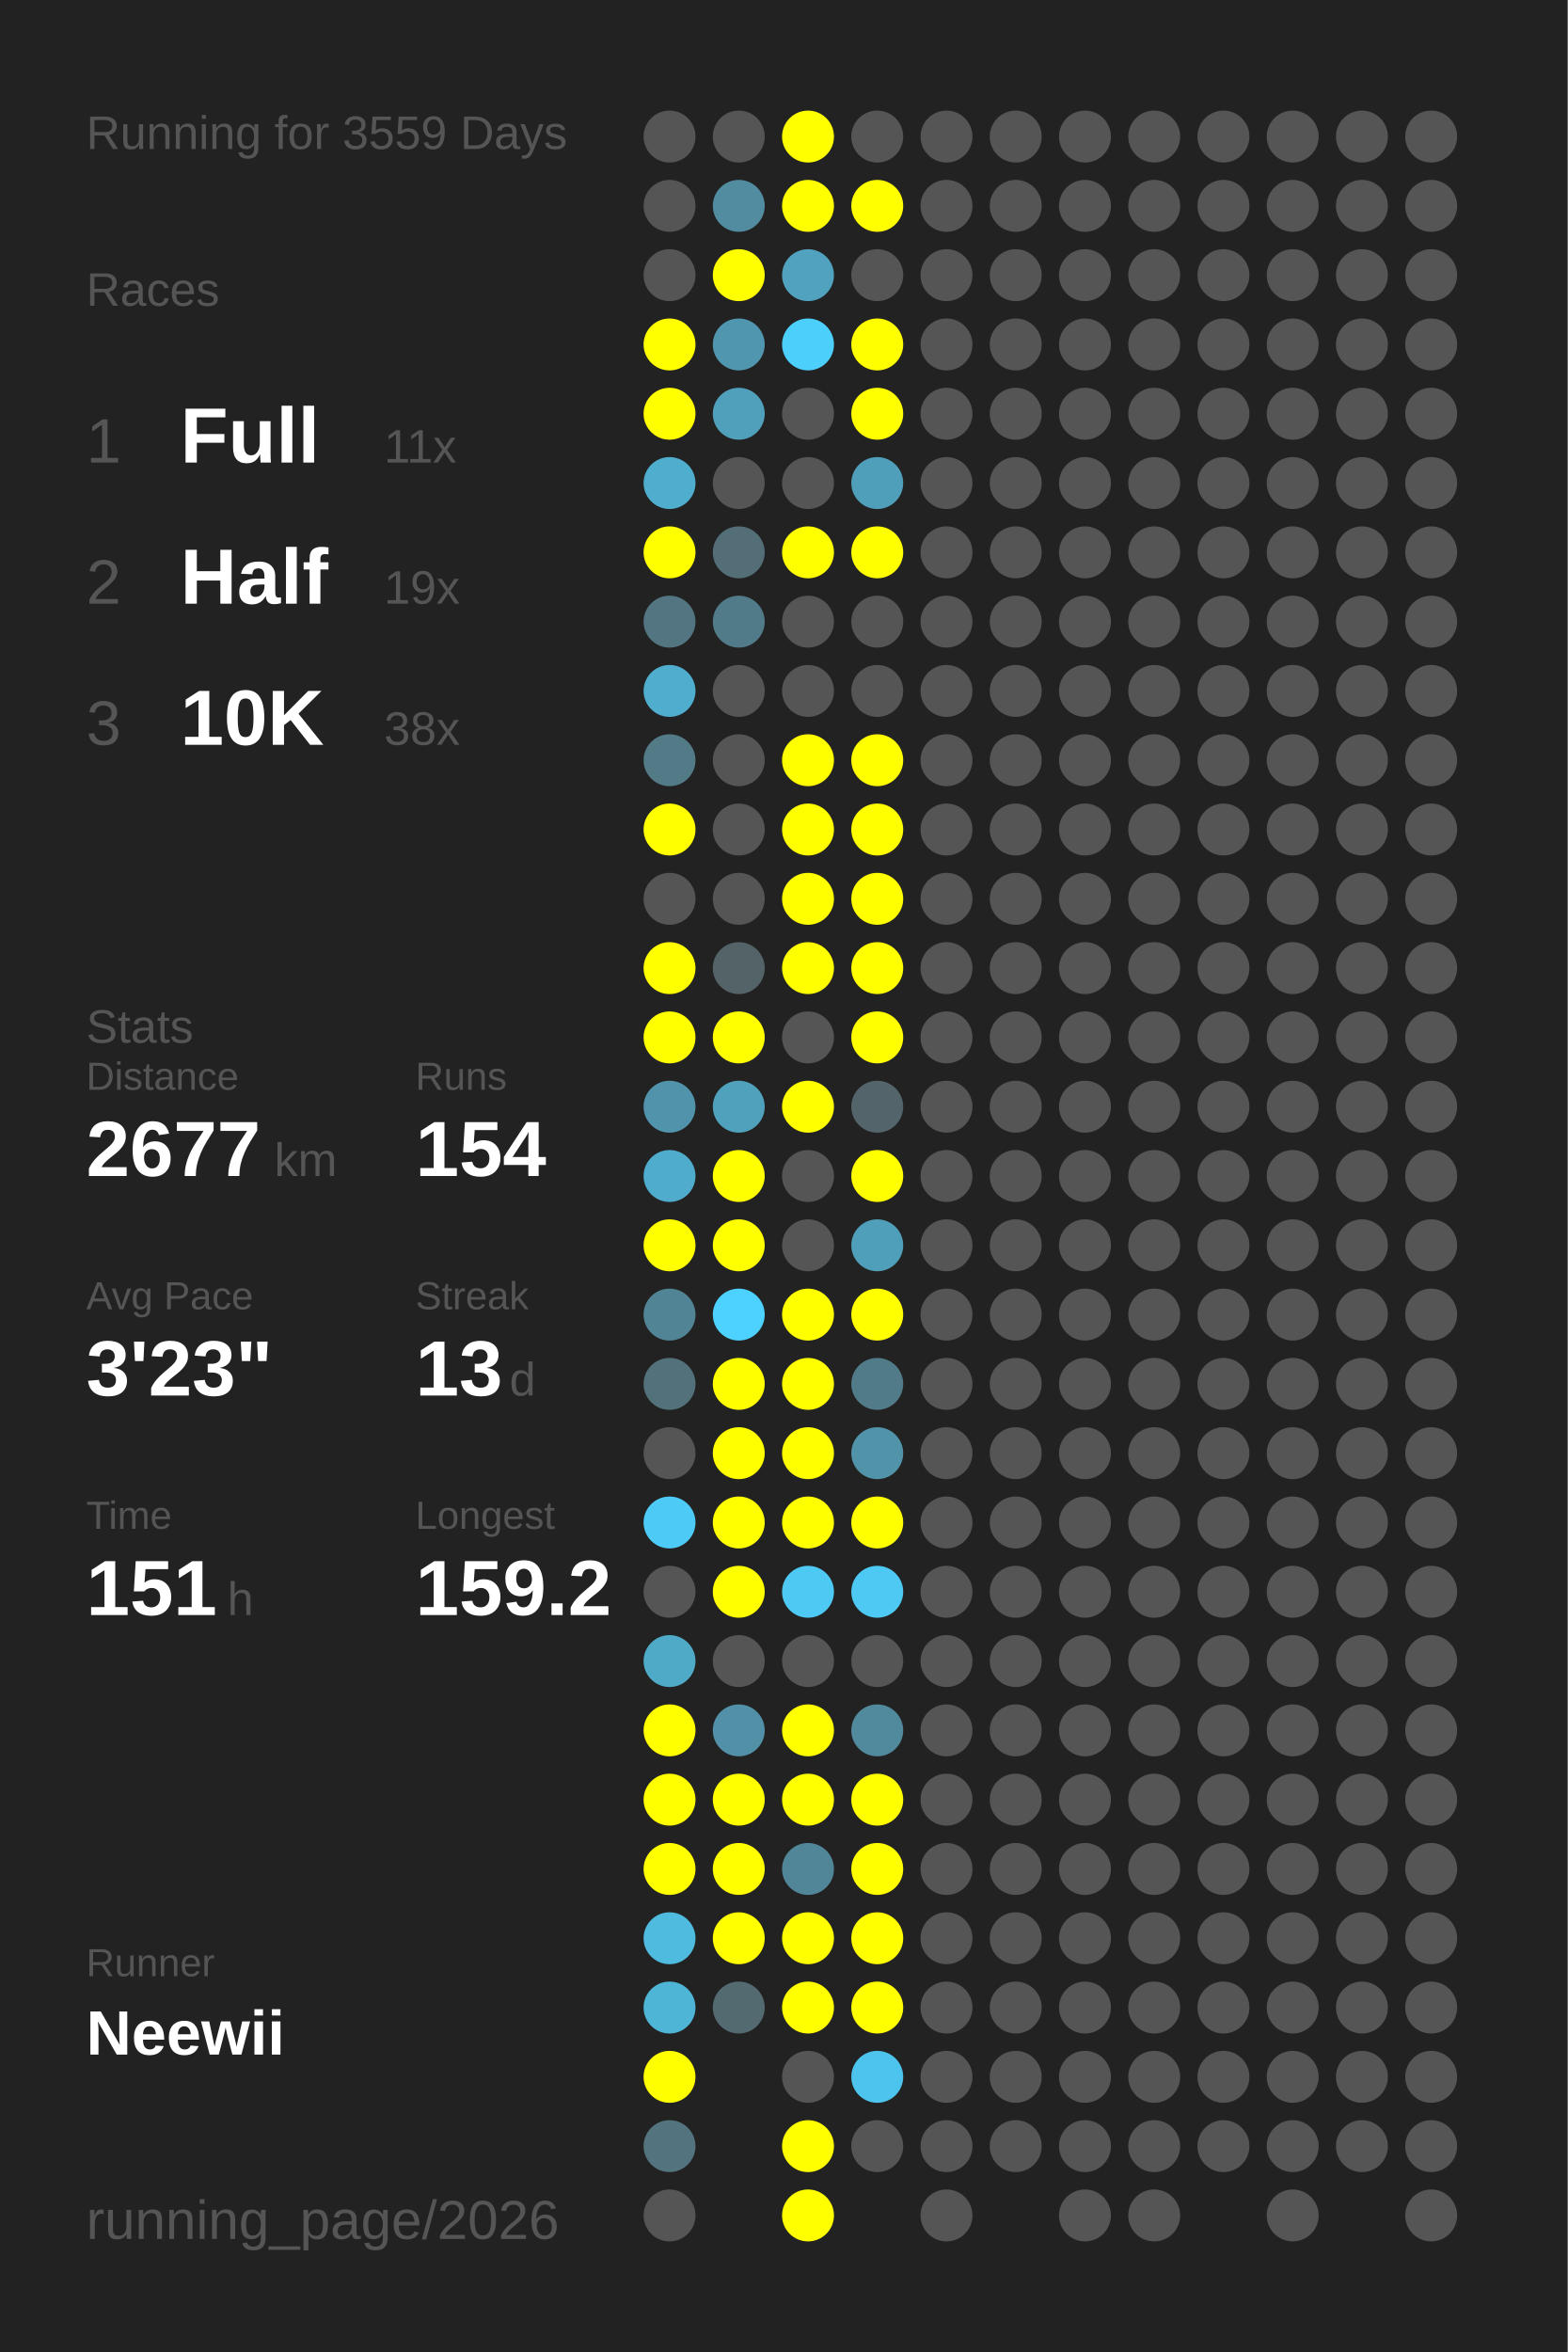
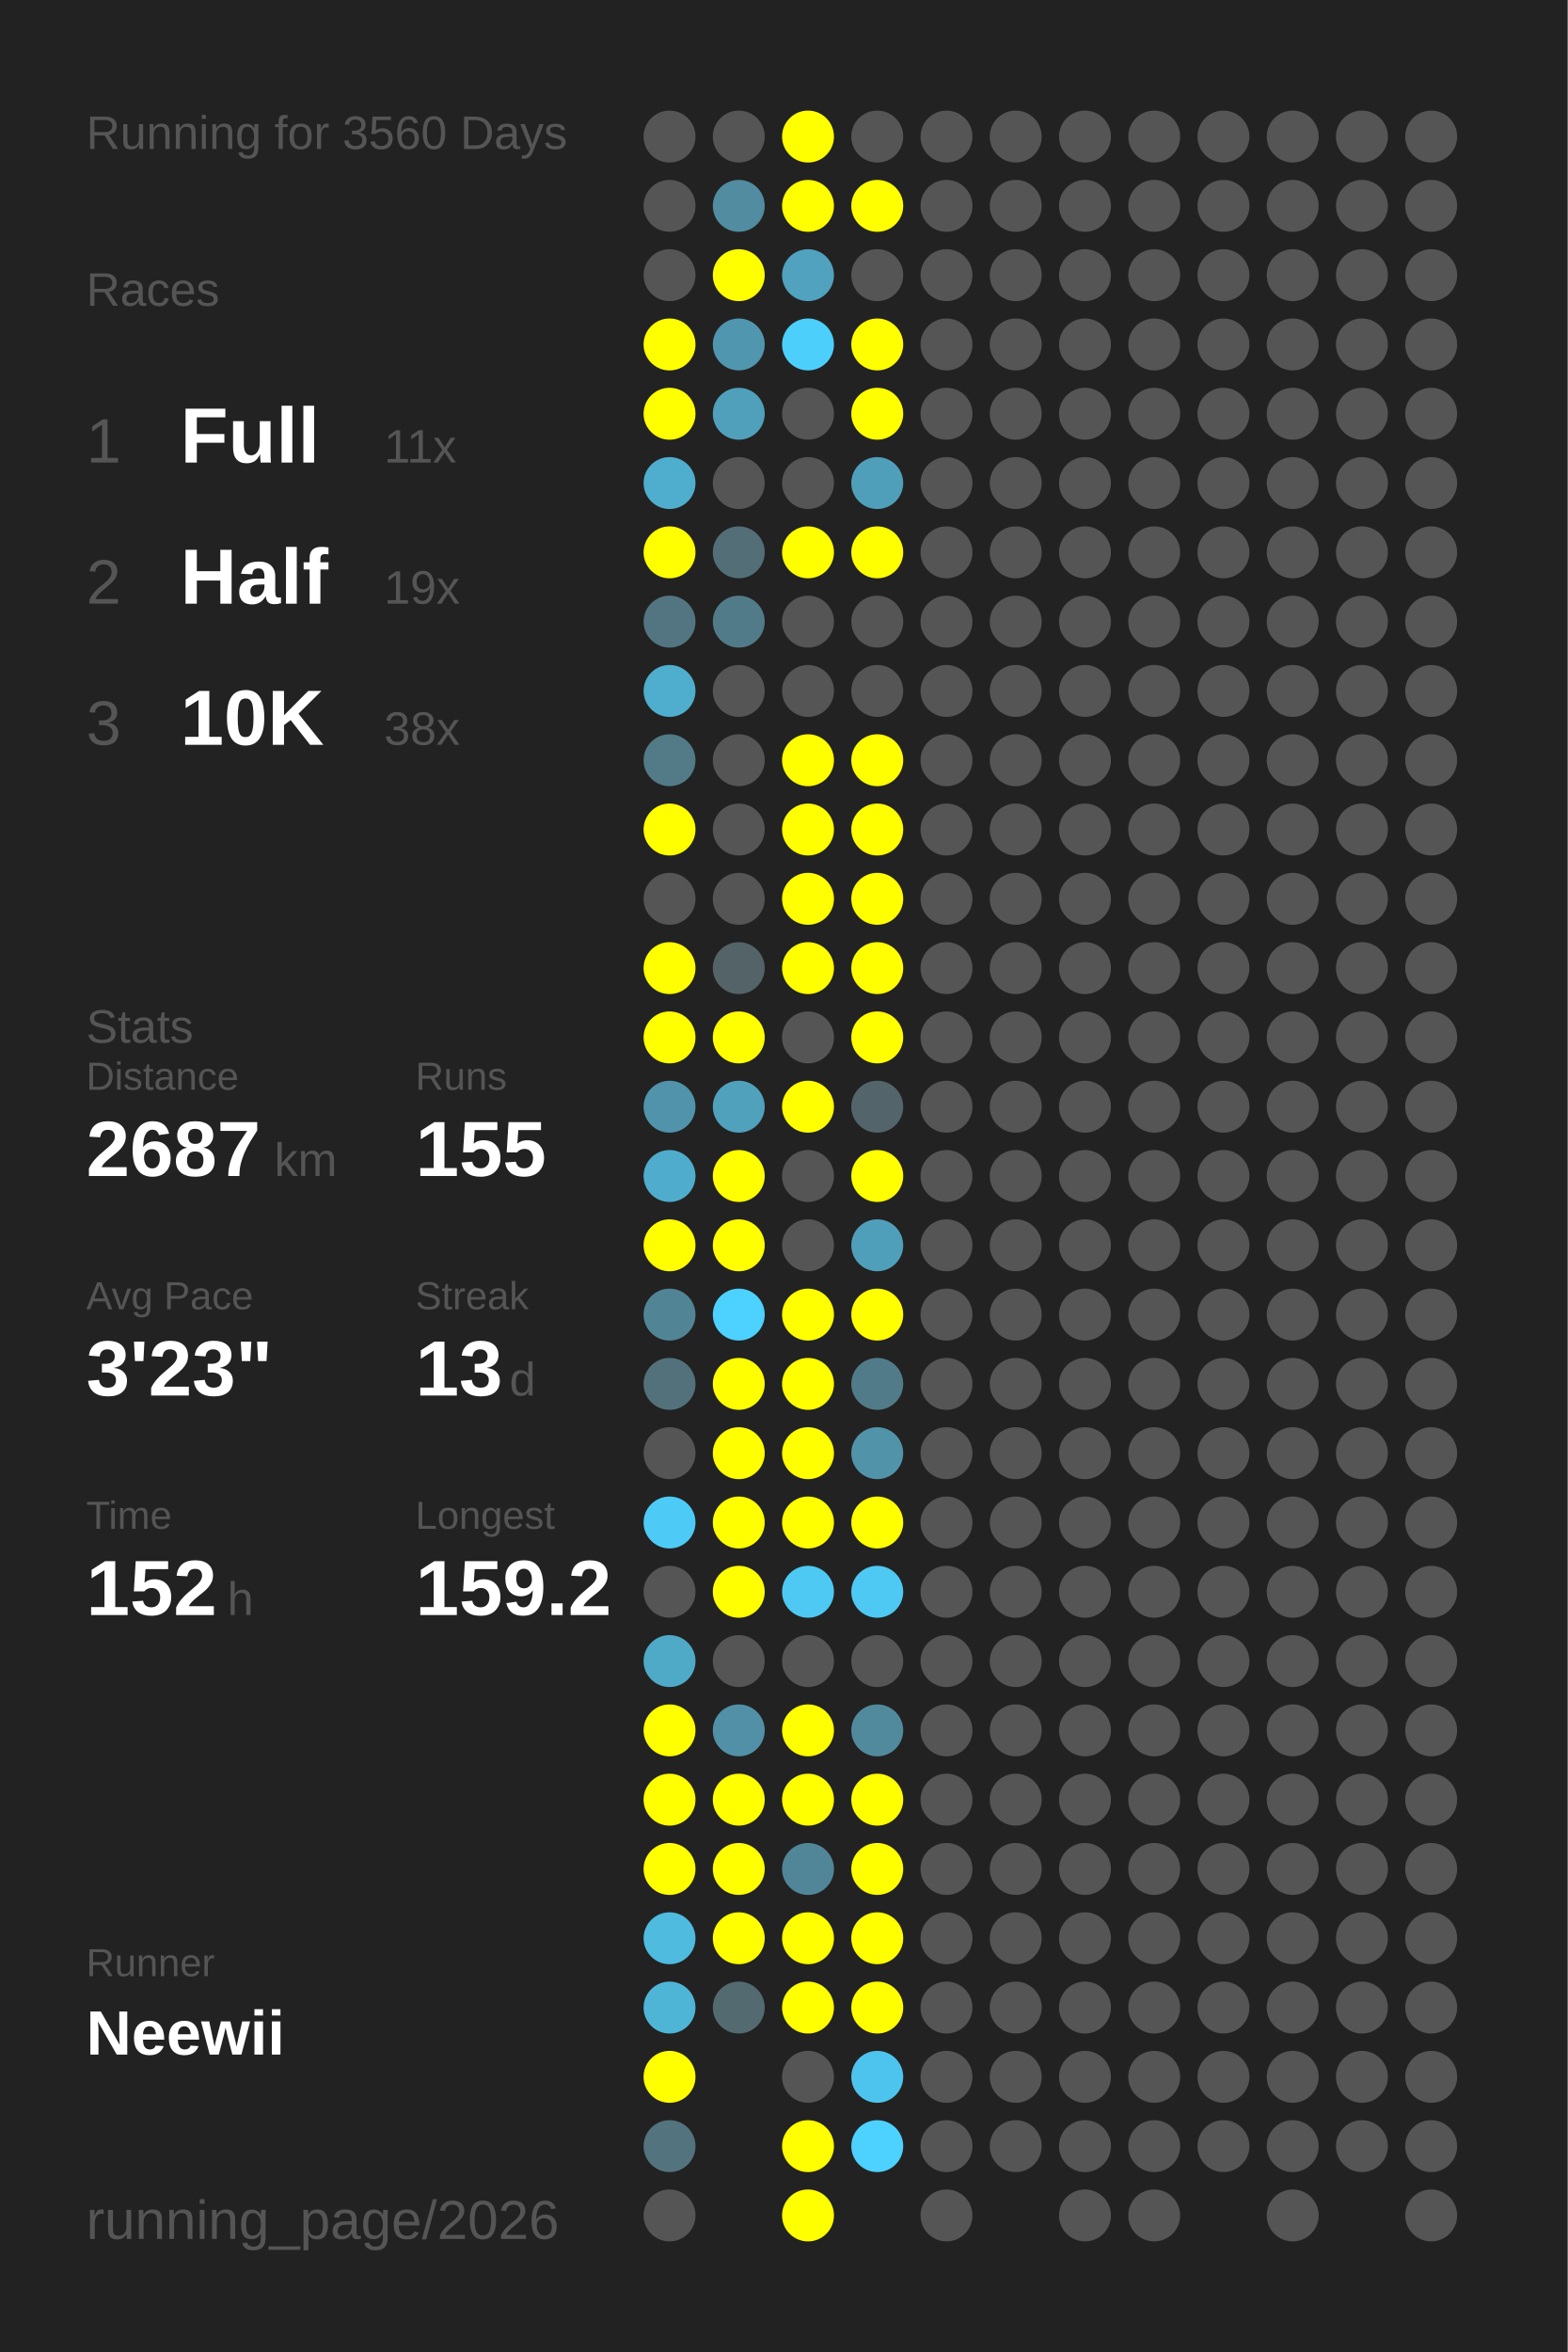
<svg xmlns="http://www.w3.org/2000/svg" baseProfile="full" height="300mm" version="1.1" viewBox="0,0,200,300" width="200mm">
  <defs />
  <rect fill="#222222" height="300" width="200" x="0" y="0" />
-   <text fill="#555555" style="font-size:6px; font-family:Arial;" x="11" y="19">Running for 3559 Days</text>
+   <text fill="#555555" style="font-size:6px; font-family:Arial;" x="11" y="19">Running for 3560 Days</text>
  <text fill="#555555" style="font-size:6px; font-family:Arial;" x="11" y="39">Races</text>
  <text fill="#555555" style="font-size:8px; font-family:Arial;" x="11" y="59">1</text>
  <text fill="#FFFFFF" style="font-size:10px; font-family:Arial; font-weight:bold;" x="23" y="59">Full</text>
  <text fill="#555555" style="font-size:6px; font-family:Arial;" x="49" y="59">11x</text>
  <text fill="#555555" style="font-size:8px; font-family:Arial;" x="11" y="77">2</text>
  <text fill="#FFFFFF" style="font-size:10px; font-family:Arial; font-weight:bold;" x="23" y="77">Half</text>
  <text fill="#555555" style="font-size:6px; font-family:Arial;" x="49" y="77">19x</text>
  <text fill="#555555" style="font-size:8px; font-family:Arial;" x="11" y="95">3</text>
  <text fill="#FFFFFF" style="font-size:10px; font-family:Arial; font-weight:bold;" x="23" y="95">10K</text>
  <text fill="#555555" style="font-size:6px; font-family:Arial;" x="49" y="95">38x</text>
  <text fill="#555555" style="font-size:6px; font-family:Arial;" x="11" y="133">Stats</text>
  <text fill="#555555" style="font-size:5px; font-family:Arial;" x="11" y="139">Distance</text>
-   <text fill="#FFFFFF" style="font-size:10px; font-family:Arial; font-weight:bold;" x="11" y="150">2677</text>
+   <text fill="#FFFFFF" style="font-size:10px; font-family:Arial; font-weight:bold;" x="11" y="150">2687</text>
  <text fill="#555555" style="font-size:6px; font-family:Arial;" x="35" y="150">km</text>
  <text fill="#555555" style="font-size:5px; font-family:Arial;" x="53" y="139">Runs</text>
-   <text fill="#FFFFFF" style="font-size:10px; font-family:Arial; font-weight:bold;" x="53" y="150">154</text>
+   <text fill="#FFFFFF" style="font-size:10px; font-family:Arial; font-weight:bold;" x="53" y="150">155</text>
  <text fill="#555555" style="font-size:5px; font-family:Arial;" x="11" y="167">Avg Pace</text>
  <text fill="#FFFFFF" style="font-size:10px; font-family:Arial; font-weight:bold;" x="11" y="178">3'23"</text>
  <text fill="#555555" style="font-size:5px; font-family:Arial;" x="53" y="167">Streak</text>
  <text fill="#FFFFFF" style="font-size:10px; font-family:Arial; font-weight:bold;" x="53" y="178">13</text>
  <text fill="#555555" style="font-size:6px; font-family:Arial;" x="65" y="178">d</text>
  <text fill="#555555" style="font-size:5px; font-family:Arial;" x="11" y="195">Time</text>
-   <text fill="#FFFFFF" style="font-size:10px; font-family:Arial; font-weight:bold;" x="11" y="206">151</text>
+   <text fill="#FFFFFF" style="font-size:10px; font-family:Arial; font-weight:bold;" x="11" y="206">152</text>
  <text fill="#555555" style="font-size:6px; font-family:Arial;" x="29" y="206">h</text>
  <text fill="#555555" style="font-size:5px; font-family:Arial;" x="53" y="195">Longest</text>
  <text fill="#FFFFFF" style="font-size:10px; font-family:Arial; font-weight:bold;" x="53" y="206">159.2</text>
  <text fill="#555555" style="font-size:5px; font-family:Arial;" x="11" y="252.065">Runner</text>
  <text fill="#FFFFFF" style="font-size:8px; font-family:Arial; font-weight:bold;" x="11" y="262.065">Neewii</text>
  <text fill="#555555" style="font-size:7px; font-family:Arial;" x="11" y="285.581">running_page/2026</text>
  <circle cx="85.417" cy="17.419" fill="#555555" r="3.312" />
  <circle cx="85.417" cy="26.258" fill="#555555" r="3.312" />
  <circle cx="85.417" cy="35.097" fill="#555555" r="3.312" />
  <circle cx="85.417" cy="43.935" fill="#FFFF00" r="3.312" />
  <circle cx="85.417" cy="52.774" fill="#FFFF00" r="3.312" />
  <circle cx="85.417" cy="61.613" fill="#4fadcd" r="3.312" />
  <circle cx="85.417" cy="70.452" fill="#FFFF00" r="3.312" />
  <circle cx="85.417" cy="79.29" fill="#527581" r="3.312" />
  <circle cx="85.417" cy="88.129" fill="#4fadcd" r="3.312" />
  <circle cx="85.417" cy="96.968" fill="#527a87" r="3.312" />
  <circle cx="85.417" cy="105.806" fill="#FFFF00" r="3.312" />
  <circle cx="85.417" cy="114.645" fill="#555555" r="3.312" />
  <circle cx="85.417" cy="123.484" fill="#FFFF00" r="3.312" />
  <circle cx="85.417" cy="132.323" fill="#FFFF00" r="3.312" />
  <circle cx="85.417" cy="141.161" fill="#5093aa" r="3.312" />
  <circle cx="85.417" cy="150" fill="#4faccc" r="3.312" />
  <circle cx="85.417" cy="158.839" fill="#FFFF00" r="3.312" />
  <circle cx="85.417" cy="167.677" fill="#518596" r="3.312" />
  <circle cx="85.417" cy="176.516" fill="#53717b" r="3.312" />
  <circle cx="85.417" cy="185.355" fill="#555555" r="3.312" />
  <circle cx="85.417" cy="194.194" fill="#4dcbf6" r="3.312" />
  <circle cx="85.417" cy="203.032" fill="#555555" r="3.312" />
  <circle cx="85.417" cy="211.871" fill="#4faac8" r="3.312" />
  <circle cx="85.417" cy="220.71" fill="#FFFF00" r="3.312" />
  <circle cx="85.417" cy="229.548" fill="#FFFF00" r="3.312" />
  <circle cx="85.417" cy="238.387" fill="#FFFF00" r="3.312" />
  <circle cx="85.417" cy="247.226" fill="#4ebbdf" r="3.312" />
  <circle cx="85.417" cy="256.065" fill="#4eb5d7" r="3.312" />
  <circle cx="85.417" cy="264.903" fill="#FFFF00" r="3.312" />
  <circle cx="85.417" cy="273.742" fill="#53737e" r="3.312" />
  <circle cx="85.417" cy="282.581" fill="#555555" r="3.312" />
  <circle cx="94.25" cy="17.419" fill="#555555" r="3.312" />
  <circle cx="94.25" cy="26.258" fill="#518ca0" r="3.312" />
  <circle cx="94.25" cy="35.097" fill="#FFFF00" r="3.312" />
  <circle cx="94.25" cy="43.935" fill="#5096ae" r="3.312" />
  <circle cx="94.25" cy="52.774" fill="#50a0bb" r="3.312" />
  <circle cx="94.25" cy="61.613" fill="#555555" r="3.312" />
  <circle cx="94.25" cy="70.452" fill="#536e77" r="3.312" />
  <circle cx="94.25" cy="79.29" fill="#527b89" r="3.312" />
  <circle cx="94.25" cy="88.129" fill="#555555" r="3.312" />
  <circle cx="94.25" cy="96.968" fill="#555555" r="3.312" />
  <circle cx="94.25" cy="105.806" fill="#555555" r="3.312" />
  <circle cx="94.25" cy="114.645" fill="#555555" r="3.312" />
  <circle cx="94.25" cy="123.484" fill="#546368" r="3.312" />
  <circle cx="94.25" cy="132.323" fill="#FFFF00" r="3.312" />
  <circle cx="94.25" cy="141.161" fill="#50a1bc" r="3.312" />
  <circle cx="94.25" cy="150" fill="#FFFF00" r="3.312" />
  <circle cx="94.25" cy="158.839" fill="#FFFF00" r="3.312" />
  <circle cx="94.25" cy="167.677" fill="#4dd1fe" r="3.312" />
  <circle cx="94.25" cy="176.516" fill="#FFFF00" r="3.312" />
  <circle cx="94.25" cy="185.355" fill="#FFFF00" r="3.312" />
  <circle cx="94.25" cy="194.194" fill="#FFFF00" r="3.312" />
  <circle cx="94.25" cy="203.032" fill="#FFFF00" r="3.312" />
  <circle cx="94.25" cy="211.871" fill="#555555" r="3.312" />
  <circle cx="94.25" cy="220.71" fill="#5190a6" r="3.312" />
  <circle cx="94.25" cy="229.548" fill="#FFFF00" r="3.312" />
  <circle cx="94.25" cy="238.387" fill="#FFFF00" r="3.312" />
  <circle cx="94.25" cy="247.226" fill="#FFFF00" r="3.312" />
  <circle cx="94.25" cy="256.065" fill="#536a71" r="3.312" />
  <circle cx="103.083" cy="17.419" fill="#FFFF00" r="3.312" />
  <circle cx="103.083" cy="26.258" fill="#FFFF00" r="3.312" />
  <circle cx="103.083" cy="35.097" fill="#50a2be" r="3.312" />
  <circle cx="103.083" cy="43.935" fill="#4dcffb" r="3.312" />
  <circle cx="103.083" cy="52.774" fill="#555555" r="3.312" />
  <circle cx="103.083" cy="61.613" fill="#555555" r="3.312" />
  <circle cx="103.083" cy="70.452" fill="#FFFF00" r="3.312" />
  <circle cx="103.083" cy="79.29" fill="#555555" r="3.312" />
  <circle cx="103.083" cy="88.129" fill="#555555" r="3.312" />
  <circle cx="103.083" cy="96.968" fill="#FFFF00" r="3.312" />
  <circle cx="103.083" cy="105.806" fill="#FFFF00" r="3.312" />
  <circle cx="103.083" cy="114.645" fill="#FFFF00" r="3.312" />
  <circle cx="103.083" cy="123.484" fill="#FFFF00" r="3.312" />
  <circle cx="103.083" cy="132.323" fill="#555555" r="3.312" />
  <circle cx="103.083" cy="141.161" fill="#FFFF00" r="3.312" />
  <circle cx="103.083" cy="150" fill="#555555" r="3.312" />
  <circle cx="103.083" cy="158.839" fill="#555555" r="3.312" />
  <circle cx="103.083" cy="167.677" fill="#FFFF00" r="3.312" />
  <circle cx="103.083" cy="176.516" fill="#FFFF00" r="3.312" />
  <circle cx="103.083" cy="185.355" fill="#FFFF00" r="3.312" />
  <circle cx="103.083" cy="194.194" fill="#FFFF00" r="3.312" />
  <circle cx="103.083" cy="203.032" fill="#4dc9f3" r="3.312" />
  <circle cx="103.083" cy="211.871" fill="#555555" r="3.312" />
  <circle cx="103.083" cy="220.71" fill="#FFFF00" r="3.312" />
  <circle cx="103.083" cy="229.548" fill="#FFFF00" r="3.312" />
  <circle cx="103.083" cy="238.387" fill="#518698" r="3.312" />
  <circle cx="103.083" cy="247.226" fill="#FFFF00" r="3.312" />
  <circle cx="103.083" cy="256.065" fill="#FFFF00" r="3.312" />
  <circle cx="103.083" cy="264.903" fill="#555555" r="3.312" />
  <circle cx="103.083" cy="273.742" fill="#FFFF00" r="3.312" />
  <circle cx="103.083" cy="282.581" fill="#FFFF00" r="3.312" />
  <circle cx="111.917" cy="17.419" fill="#555555" r="3.312" />
  <circle cx="111.917" cy="26.258" fill="#FFFF00" r="3.312" />
  <circle cx="111.917" cy="35.097" fill="#555555" r="3.312" />
  <circle cx="111.917" cy="43.935" fill="#FFFF00" r="3.312" />
  <circle cx="111.917" cy="52.774" fill="#FFFF00" r="3.312" />
  <circle cx="111.917" cy="61.613" fill="#509fba" r="3.312" />
  <circle cx="111.917" cy="70.452" fill="#FFFF00" r="3.312" />
  <circle cx="111.917" cy="79.29" fill="#555555" r="3.312" />
  <circle cx="111.917" cy="88.129" fill="#555555" r="3.312" />
  <circle cx="111.917" cy="96.968" fill="#FFFF00" r="3.312" />
  <circle cx="111.917" cy="105.806" fill="#FFFF00" r="3.312" />
  <circle cx="111.917" cy="114.645" fill="#FFFF00" r="3.312" />
  <circle cx="111.917" cy="123.484" fill="#FFFF00" r="3.312" />
  <circle cx="111.917" cy="132.323" fill="#FFFF00" r="3.312" />
  <circle cx="111.917" cy="141.161" fill="#53656b" r="3.312" />
  <circle cx="111.917" cy="150" fill="#FFFF00" r="3.312" />
  <circle cx="111.917" cy="158.839" fill="#509fba" r="3.312" />
  <circle cx="111.917" cy="167.677" fill="#FFFF00" r="3.312" />
  <circle cx="111.917" cy="176.516" fill="#527b89" r="3.312" />
  <circle cx="111.917" cy="185.355" fill="#5193a9" r="3.312" />
  <circle cx="111.917" cy="194.194" fill="#FFFF00" r="3.312" />
  <circle cx="111.917" cy="203.032" fill="#4dc9f3" r="3.312" />
  <circle cx="111.917" cy="211.871" fill="#555555" r="3.312" />
  <circle cx="111.917" cy="220.71" fill="#518a9d" r="3.312" />
  <circle cx="111.917" cy="229.548" fill="#FFFF00" r="3.312" />
  <circle cx="111.917" cy="238.387" fill="#FFFF00" r="3.312" />
  <circle cx="111.917" cy="247.226" fill="#FFFF00" r="3.312" />
  <circle cx="111.917" cy="256.065" fill="#FFFF00" r="3.312" />
  <circle cx="111.917" cy="264.903" fill="#4dc4ed" r="3.312" />
-   <circle cx="111.917" cy="273.742" fill="#555555" r="3.312" />
+   <circle cx="111.917" cy="273.742" fill="#4dd1fe" r="3.312" />
  <circle cx="120.75" cy="17.419" fill="#555555" r="3.312" />
  <circle cx="120.75" cy="26.258" fill="#555555" r="3.312" />
  <circle cx="120.75" cy="35.097" fill="#555555" r="3.312" />
  <circle cx="120.75" cy="43.935" fill="#555555" r="3.312" />
  <circle cx="120.75" cy="52.774" fill="#555555" r="3.312" />
  <circle cx="120.75" cy="61.613" fill="#555555" r="3.312" />
  <circle cx="120.75" cy="70.452" fill="#555555" r="3.312" />
  <circle cx="120.75" cy="79.29" fill="#555555" r="3.312" />
  <circle cx="120.75" cy="88.129" fill="#555555" r="3.312" />
  <circle cx="120.75" cy="96.968" fill="#555555" r="3.312" />
  <circle cx="120.75" cy="105.806" fill="#555555" r="3.312" />
  <circle cx="120.75" cy="114.645" fill="#555555" r="3.312" />
  <circle cx="120.75" cy="123.484" fill="#555555" r="3.312" />
  <circle cx="120.75" cy="132.323" fill="#555555" r="3.312" />
  <circle cx="120.75" cy="141.161" fill="#555555" r="3.312" />
  <circle cx="120.75" cy="150" fill="#555555" r="3.312" />
  <circle cx="120.75" cy="158.839" fill="#555555" r="3.312" />
  <circle cx="120.75" cy="167.677" fill="#555555" r="3.312" />
  <circle cx="120.75" cy="176.516" fill="#555555" r="3.312" />
  <circle cx="120.75" cy="185.355" fill="#555555" r="3.312" />
  <circle cx="120.75" cy="194.194" fill="#555555" r="3.312" />
  <circle cx="120.75" cy="203.032" fill="#555555" r="3.312" />
  <circle cx="120.75" cy="211.871" fill="#555555" r="3.312" />
  <circle cx="120.75" cy="220.71" fill="#555555" r="3.312" />
  <circle cx="120.75" cy="229.548" fill="#555555" r="3.312" />
  <circle cx="120.75" cy="238.387" fill="#555555" r="3.312" />
  <circle cx="120.75" cy="247.226" fill="#555555" r="3.312" />
  <circle cx="120.75" cy="256.065" fill="#555555" r="3.312" />
  <circle cx="120.75" cy="264.903" fill="#555555" r="3.312" />
  <circle cx="120.75" cy="273.742" fill="#555555" r="3.312" />
  <circle cx="120.75" cy="282.581" fill="#555555" r="3.312" />
  <circle cx="129.583" cy="17.419" fill="#555555" r="3.312" />
  <circle cx="129.583" cy="26.258" fill="#555555" r="3.312" />
  <circle cx="129.583" cy="35.097" fill="#555555" r="3.312" />
  <circle cx="129.583" cy="43.935" fill="#555555" r="3.312" />
  <circle cx="129.583" cy="52.774" fill="#555555" r="3.312" />
  <circle cx="129.583" cy="61.613" fill="#555555" r="3.312" />
  <circle cx="129.583" cy="70.452" fill="#555555" r="3.312" />
  <circle cx="129.583" cy="79.29" fill="#555555" r="3.312" />
  <circle cx="129.583" cy="88.129" fill="#555555" r="3.312" />
  <circle cx="129.583" cy="96.968" fill="#555555" r="3.312" />
  <circle cx="129.583" cy="105.806" fill="#555555" r="3.312" />
  <circle cx="129.583" cy="114.645" fill="#555555" r="3.312" />
  <circle cx="129.583" cy="123.484" fill="#555555" r="3.312" />
  <circle cx="129.583" cy="132.323" fill="#555555" r="3.312" />
  <circle cx="129.583" cy="141.161" fill="#555555" r="3.312" />
  <circle cx="129.583" cy="150" fill="#555555" r="3.312" />
  <circle cx="129.583" cy="158.839" fill="#555555" r="3.312" />
  <circle cx="129.583" cy="167.677" fill="#555555" r="3.312" />
  <circle cx="129.583" cy="176.516" fill="#555555" r="3.312" />
  <circle cx="129.583" cy="185.355" fill="#555555" r="3.312" />
  <circle cx="129.583" cy="194.194" fill="#555555" r="3.312" />
  <circle cx="129.583" cy="203.032" fill="#555555" r="3.312" />
  <circle cx="129.583" cy="211.871" fill="#555555" r="3.312" />
  <circle cx="129.583" cy="220.71" fill="#555555" r="3.312" />
  <circle cx="129.583" cy="229.548" fill="#555555" r="3.312" />
  <circle cx="129.583" cy="238.387" fill="#555555" r="3.312" />
  <circle cx="129.583" cy="247.226" fill="#555555" r="3.312" />
  <circle cx="129.583" cy="256.065" fill="#555555" r="3.312" />
  <circle cx="129.583" cy="264.903" fill="#555555" r="3.312" />
  <circle cx="129.583" cy="273.742" fill="#555555" r="3.312" />
  <circle cx="138.417" cy="17.419" fill="#555555" r="3.312" />
  <circle cx="138.417" cy="26.258" fill="#555555" r="3.312" />
  <circle cx="138.417" cy="35.097" fill="#555555" r="3.312" />
  <circle cx="138.417" cy="43.935" fill="#555555" r="3.312" />
  <circle cx="138.417" cy="52.774" fill="#555555" r="3.312" />
  <circle cx="138.417" cy="61.613" fill="#555555" r="3.312" />
  <circle cx="138.417" cy="70.452" fill="#555555" r="3.312" />
  <circle cx="138.417" cy="79.29" fill="#555555" r="3.312" />
  <circle cx="138.417" cy="88.129" fill="#555555" r="3.312" />
  <circle cx="138.417" cy="96.968" fill="#555555" r="3.312" />
  <circle cx="138.417" cy="105.806" fill="#555555" r="3.312" />
  <circle cx="138.417" cy="114.645" fill="#555555" r="3.312" />
  <circle cx="138.417" cy="123.484" fill="#555555" r="3.312" />
  <circle cx="138.417" cy="132.323" fill="#555555" r="3.312" />
  <circle cx="138.417" cy="141.161" fill="#555555" r="3.312" />
  <circle cx="138.417" cy="150" fill="#555555" r="3.312" />
  <circle cx="138.417" cy="158.839" fill="#555555" r="3.312" />
  <circle cx="138.417" cy="167.677" fill="#555555" r="3.312" />
  <circle cx="138.417" cy="176.516" fill="#555555" r="3.312" />
  <circle cx="138.417" cy="185.355" fill="#555555" r="3.312" />
  <circle cx="138.417" cy="194.194" fill="#555555" r="3.312" />
  <circle cx="138.417" cy="203.032" fill="#555555" r="3.312" />
  <circle cx="138.417" cy="211.871" fill="#555555" r="3.312" />
  <circle cx="138.417" cy="220.71" fill="#555555" r="3.312" />
  <circle cx="138.417" cy="229.548" fill="#555555" r="3.312" />
  <circle cx="138.417" cy="238.387" fill="#555555" r="3.312" />
  <circle cx="138.417" cy="247.226" fill="#555555" r="3.312" />
  <circle cx="138.417" cy="256.065" fill="#555555" r="3.312" />
  <circle cx="138.417" cy="264.903" fill="#555555" r="3.312" />
  <circle cx="138.417" cy="273.742" fill="#555555" r="3.312" />
  <circle cx="138.417" cy="282.581" fill="#555555" r="3.312" />
  <circle cx="147.25" cy="17.419" fill="#555555" r="3.312" />
  <circle cx="147.25" cy="26.258" fill="#555555" r="3.312" />
  <circle cx="147.25" cy="35.097" fill="#555555" r="3.312" />
  <circle cx="147.25" cy="43.935" fill="#555555" r="3.312" />
  <circle cx="147.25" cy="52.774" fill="#555555" r="3.312" />
  <circle cx="147.25" cy="61.613" fill="#555555" r="3.312" />
  <circle cx="147.25" cy="70.452" fill="#555555" r="3.312" />
  <circle cx="147.25" cy="79.29" fill="#555555" r="3.312" />
  <circle cx="147.25" cy="88.129" fill="#555555" r="3.312" />
  <circle cx="147.25" cy="96.968" fill="#555555" r="3.312" />
  <circle cx="147.25" cy="105.806" fill="#555555" r="3.312" />
  <circle cx="147.25" cy="114.645" fill="#555555" r="3.312" />
  <circle cx="147.25" cy="123.484" fill="#555555" r="3.312" />
  <circle cx="147.25" cy="132.323" fill="#555555" r="3.312" />
  <circle cx="147.25" cy="141.161" fill="#555555" r="3.312" />
  <circle cx="147.25" cy="150" fill="#555555" r="3.312" />
  <circle cx="147.25" cy="158.839" fill="#555555" r="3.312" />
  <circle cx="147.25" cy="167.677" fill="#555555" r="3.312" />
  <circle cx="147.25" cy="176.516" fill="#555555" r="3.312" />
  <circle cx="147.25" cy="185.355" fill="#555555" r="3.312" />
  <circle cx="147.25" cy="194.194" fill="#555555" r="3.312" />
  <circle cx="147.25" cy="203.032" fill="#555555" r="3.312" />
  <circle cx="147.25" cy="211.871" fill="#555555" r="3.312" />
  <circle cx="147.25" cy="220.71" fill="#555555" r="3.312" />
  <circle cx="147.25" cy="229.548" fill="#555555" r="3.312" />
  <circle cx="147.25" cy="238.387" fill="#555555" r="3.312" />
  <circle cx="147.25" cy="247.226" fill="#555555" r="3.312" />
  <circle cx="147.25" cy="256.065" fill="#555555" r="3.312" />
  <circle cx="147.25" cy="264.903" fill="#555555" r="3.312" />
  <circle cx="147.25" cy="273.742" fill="#555555" r="3.312" />
  <circle cx="147.25" cy="282.581" fill="#555555" r="3.312" />
  <circle cx="156.083" cy="17.419" fill="#555555" r="3.312" />
  <circle cx="156.083" cy="26.258" fill="#555555" r="3.312" />
  <circle cx="156.083" cy="35.097" fill="#555555" r="3.312" />
  <circle cx="156.083" cy="43.935" fill="#555555" r="3.312" />
  <circle cx="156.083" cy="52.774" fill="#555555" r="3.312" />
  <circle cx="156.083" cy="61.613" fill="#555555" r="3.312" />
  <circle cx="156.083" cy="70.452" fill="#555555" r="3.312" />
  <circle cx="156.083" cy="79.29" fill="#555555" r="3.312" />
  <circle cx="156.083" cy="88.129" fill="#555555" r="3.312" />
  <circle cx="156.083" cy="96.968" fill="#555555" r="3.312" />
  <circle cx="156.083" cy="105.806" fill="#555555" r="3.312" />
  <circle cx="156.083" cy="114.645" fill="#555555" r="3.312" />
  <circle cx="156.083" cy="123.484" fill="#555555" r="3.312" />
  <circle cx="156.083" cy="132.323" fill="#555555" r="3.312" />
  <circle cx="156.083" cy="141.161" fill="#555555" r="3.312" />
  <circle cx="156.083" cy="150" fill="#555555" r="3.312" />
  <circle cx="156.083" cy="158.839" fill="#555555" r="3.312" />
  <circle cx="156.083" cy="167.677" fill="#555555" r="3.312" />
  <circle cx="156.083" cy="176.516" fill="#555555" r="3.312" />
  <circle cx="156.083" cy="185.355" fill="#555555" r="3.312" />
  <circle cx="156.083" cy="194.194" fill="#555555" r="3.312" />
  <circle cx="156.083" cy="203.032" fill="#555555" r="3.312" />
  <circle cx="156.083" cy="211.871" fill="#555555" r="3.312" />
  <circle cx="156.083" cy="220.71" fill="#555555" r="3.312" />
  <circle cx="156.083" cy="229.548" fill="#555555" r="3.312" />
  <circle cx="156.083" cy="238.387" fill="#555555" r="3.312" />
  <circle cx="156.083" cy="247.226" fill="#555555" r="3.312" />
  <circle cx="156.083" cy="256.065" fill="#555555" r="3.312" />
  <circle cx="156.083" cy="264.903" fill="#555555" r="3.312" />
  <circle cx="156.083" cy="273.742" fill="#555555" r="3.312" />
  <circle cx="164.917" cy="17.419" fill="#555555" r="3.312" />
  <circle cx="164.917" cy="26.258" fill="#555555" r="3.312" />
  <circle cx="164.917" cy="35.097" fill="#555555" r="3.312" />
  <circle cx="164.917" cy="43.935" fill="#555555" r="3.312" />
  <circle cx="164.917" cy="52.774" fill="#555555" r="3.312" />
  <circle cx="164.917" cy="61.613" fill="#555555" r="3.312" />
  <circle cx="164.917" cy="70.452" fill="#555555" r="3.312" />
  <circle cx="164.917" cy="79.29" fill="#555555" r="3.312" />
  <circle cx="164.917" cy="88.129" fill="#555555" r="3.312" />
  <circle cx="164.917" cy="96.968" fill="#555555" r="3.312" />
  <circle cx="164.917" cy="105.806" fill="#555555" r="3.312" />
  <circle cx="164.917" cy="114.645" fill="#555555" r="3.312" />
  <circle cx="164.917" cy="123.484" fill="#555555" r="3.312" />
  <circle cx="164.917" cy="132.323" fill="#555555" r="3.312" />
  <circle cx="164.917" cy="141.161" fill="#555555" r="3.312" />
  <circle cx="164.917" cy="150" fill="#555555" r="3.312" />
  <circle cx="164.917" cy="158.839" fill="#555555" r="3.312" />
  <circle cx="164.917" cy="167.677" fill="#555555" r="3.312" />
  <circle cx="164.917" cy="176.516" fill="#555555" r="3.312" />
  <circle cx="164.917" cy="185.355" fill="#555555" r="3.312" />
  <circle cx="164.917" cy="194.194" fill="#555555" r="3.312" />
  <circle cx="164.917" cy="203.032" fill="#555555" r="3.312" />
  <circle cx="164.917" cy="211.871" fill="#555555" r="3.312" />
  <circle cx="164.917" cy="220.71" fill="#555555" r="3.312" />
  <circle cx="164.917" cy="229.548" fill="#555555" r="3.312" />
  <circle cx="164.917" cy="238.387" fill="#555555" r="3.312" />
  <circle cx="164.917" cy="247.226" fill="#555555" r="3.312" />
  <circle cx="164.917" cy="256.065" fill="#555555" r="3.312" />
  <circle cx="164.917" cy="264.903" fill="#555555" r="3.312" />
  <circle cx="164.917" cy="273.742" fill="#555555" r="3.312" />
  <circle cx="164.917" cy="282.581" fill="#555555" r="3.312" />
  <circle cx="173.75" cy="17.419" fill="#555555" r="3.312" />
  <circle cx="173.75" cy="26.258" fill="#555555" r="3.312" />
  <circle cx="173.75" cy="35.097" fill="#555555" r="3.312" />
  <circle cx="173.75" cy="43.935" fill="#555555" r="3.312" />
  <circle cx="173.75" cy="52.774" fill="#555555" r="3.312" />
  <circle cx="173.75" cy="61.613" fill="#555555" r="3.312" />
  <circle cx="173.75" cy="70.452" fill="#555555" r="3.312" />
  <circle cx="173.75" cy="79.29" fill="#555555" r="3.312" />
  <circle cx="173.75" cy="88.129" fill="#555555" r="3.312" />
  <circle cx="173.75" cy="96.968" fill="#555555" r="3.312" />
  <circle cx="173.75" cy="105.806" fill="#555555" r="3.312" />
  <circle cx="173.75" cy="114.645" fill="#555555" r="3.312" />
  <circle cx="173.75" cy="123.484" fill="#555555" r="3.312" />
  <circle cx="173.75" cy="132.323" fill="#555555" r="3.312" />
  <circle cx="173.75" cy="141.161" fill="#555555" r="3.312" />
  <circle cx="173.75" cy="150" fill="#555555" r="3.312" />
  <circle cx="173.75" cy="158.839" fill="#555555" r="3.312" />
  <circle cx="173.75" cy="167.677" fill="#555555" r="3.312" />
  <circle cx="173.75" cy="176.516" fill="#555555" r="3.312" />
  <circle cx="173.75" cy="185.355" fill="#555555" r="3.312" />
  <circle cx="173.75" cy="194.194" fill="#555555" r="3.312" />
  <circle cx="173.75" cy="203.032" fill="#555555" r="3.312" />
  <circle cx="173.75" cy="211.871" fill="#555555" r="3.312" />
  <circle cx="173.75" cy="220.71" fill="#555555" r="3.312" />
  <circle cx="173.75" cy="229.548" fill="#555555" r="3.312" />
  <circle cx="173.75" cy="238.387" fill="#555555" r="3.312" />
  <circle cx="173.75" cy="247.226" fill="#555555" r="3.312" />
  <circle cx="173.75" cy="256.065" fill="#555555" r="3.312" />
  <circle cx="173.75" cy="264.903" fill="#555555" r="3.312" />
  <circle cx="173.75" cy="273.742" fill="#555555" r="3.312" />
  <circle cx="182.583" cy="17.419" fill="#555555" r="3.312" />
  <circle cx="182.583" cy="26.258" fill="#555555" r="3.312" />
  <circle cx="182.583" cy="35.097" fill="#555555" r="3.312" />
  <circle cx="182.583" cy="43.935" fill="#555555" r="3.312" />
  <circle cx="182.583" cy="52.774" fill="#555555" r="3.312" />
  <circle cx="182.583" cy="61.613" fill="#555555" r="3.312" />
  <circle cx="182.583" cy="70.452" fill="#555555" r="3.312" />
  <circle cx="182.583" cy="79.29" fill="#555555" r="3.312" />
  <circle cx="182.583" cy="88.129" fill="#555555" r="3.312" />
  <circle cx="182.583" cy="96.968" fill="#555555" r="3.312" />
  <circle cx="182.583" cy="105.806" fill="#555555" r="3.312" />
  <circle cx="182.583" cy="114.645" fill="#555555" r="3.312" />
  <circle cx="182.583" cy="123.484" fill="#555555" r="3.312" />
  <circle cx="182.583" cy="132.323" fill="#555555" r="3.312" />
  <circle cx="182.583" cy="141.161" fill="#555555" r="3.312" />
  <circle cx="182.583" cy="150" fill="#555555" r="3.312" />
  <circle cx="182.583" cy="158.839" fill="#555555" r="3.312" />
  <circle cx="182.583" cy="167.677" fill="#555555" r="3.312" />
  <circle cx="182.583" cy="176.516" fill="#555555" r="3.312" />
  <circle cx="182.583" cy="185.355" fill="#555555" r="3.312" />
  <circle cx="182.583" cy="194.194" fill="#555555" r="3.312" />
  <circle cx="182.583" cy="203.032" fill="#555555" r="3.312" />
  <circle cx="182.583" cy="211.871" fill="#555555" r="3.312" />
  <circle cx="182.583" cy="220.71" fill="#555555" r="3.312" />
  <circle cx="182.583" cy="229.548" fill="#555555" r="3.312" />
  <circle cx="182.583" cy="238.387" fill="#555555" r="3.312" />
  <circle cx="182.583" cy="247.226" fill="#555555" r="3.312" />
  <circle cx="182.583" cy="256.065" fill="#555555" r="3.312" />
  <circle cx="182.583" cy="264.903" fill="#555555" r="3.312" />
  <circle cx="182.583" cy="273.742" fill="#555555" r="3.312" />
  <circle cx="182.583" cy="282.581" fill="#555555" r="3.312" />
</svg>
